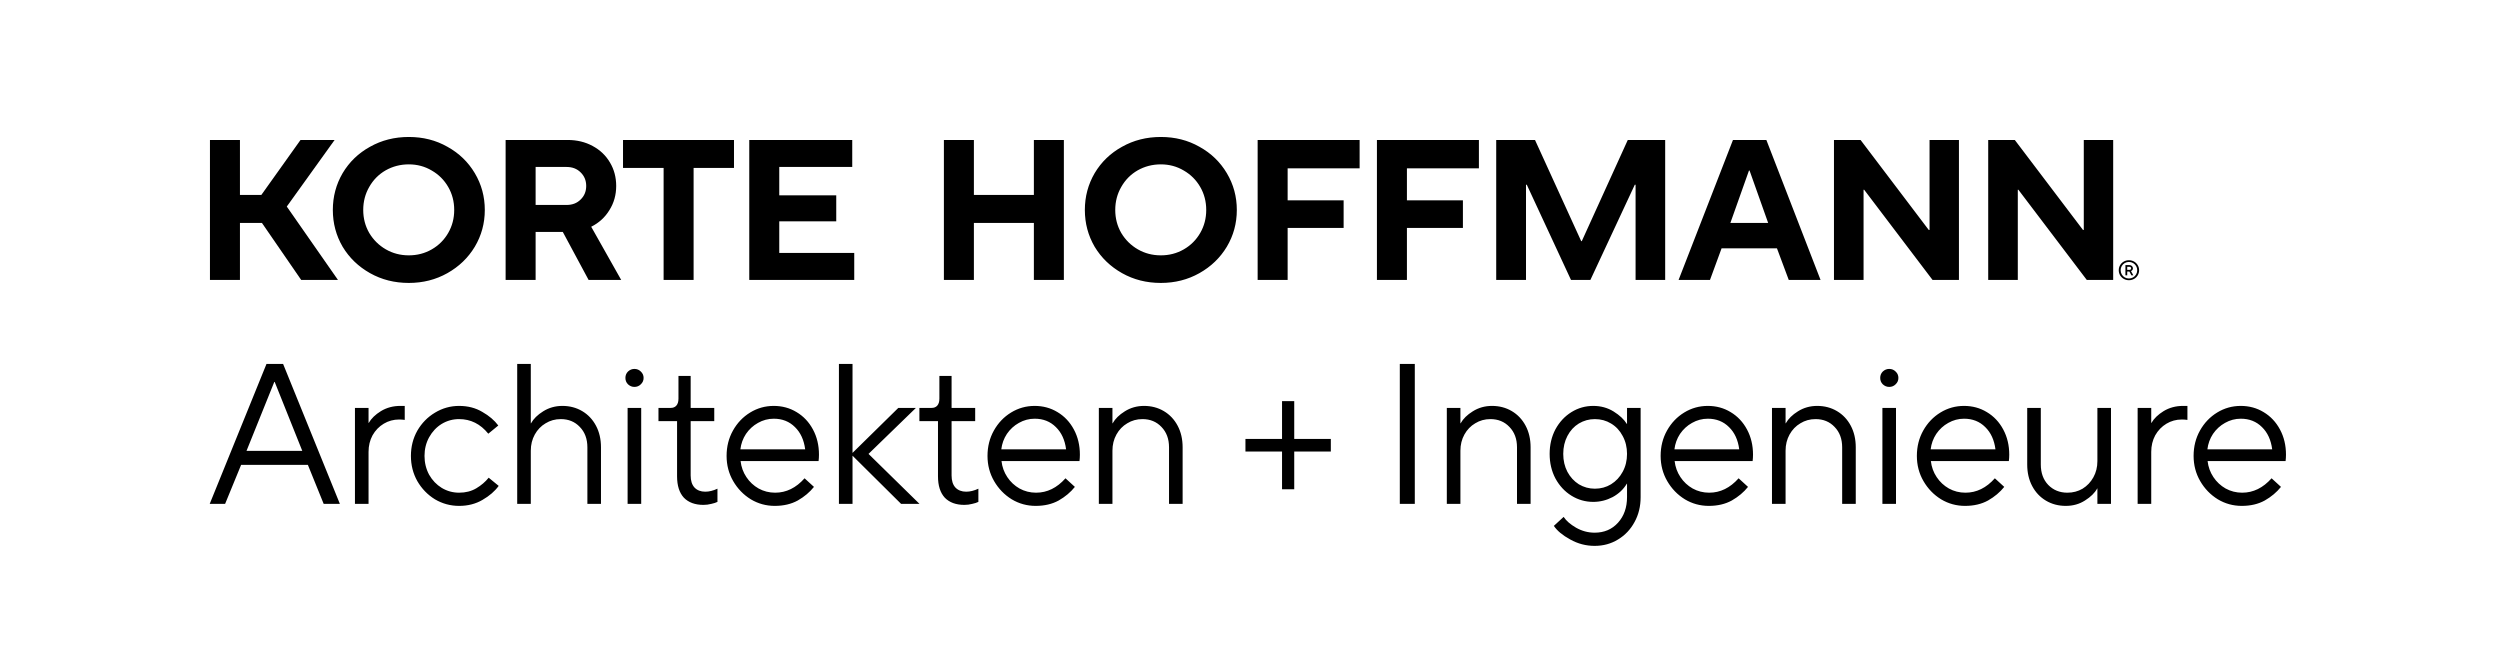
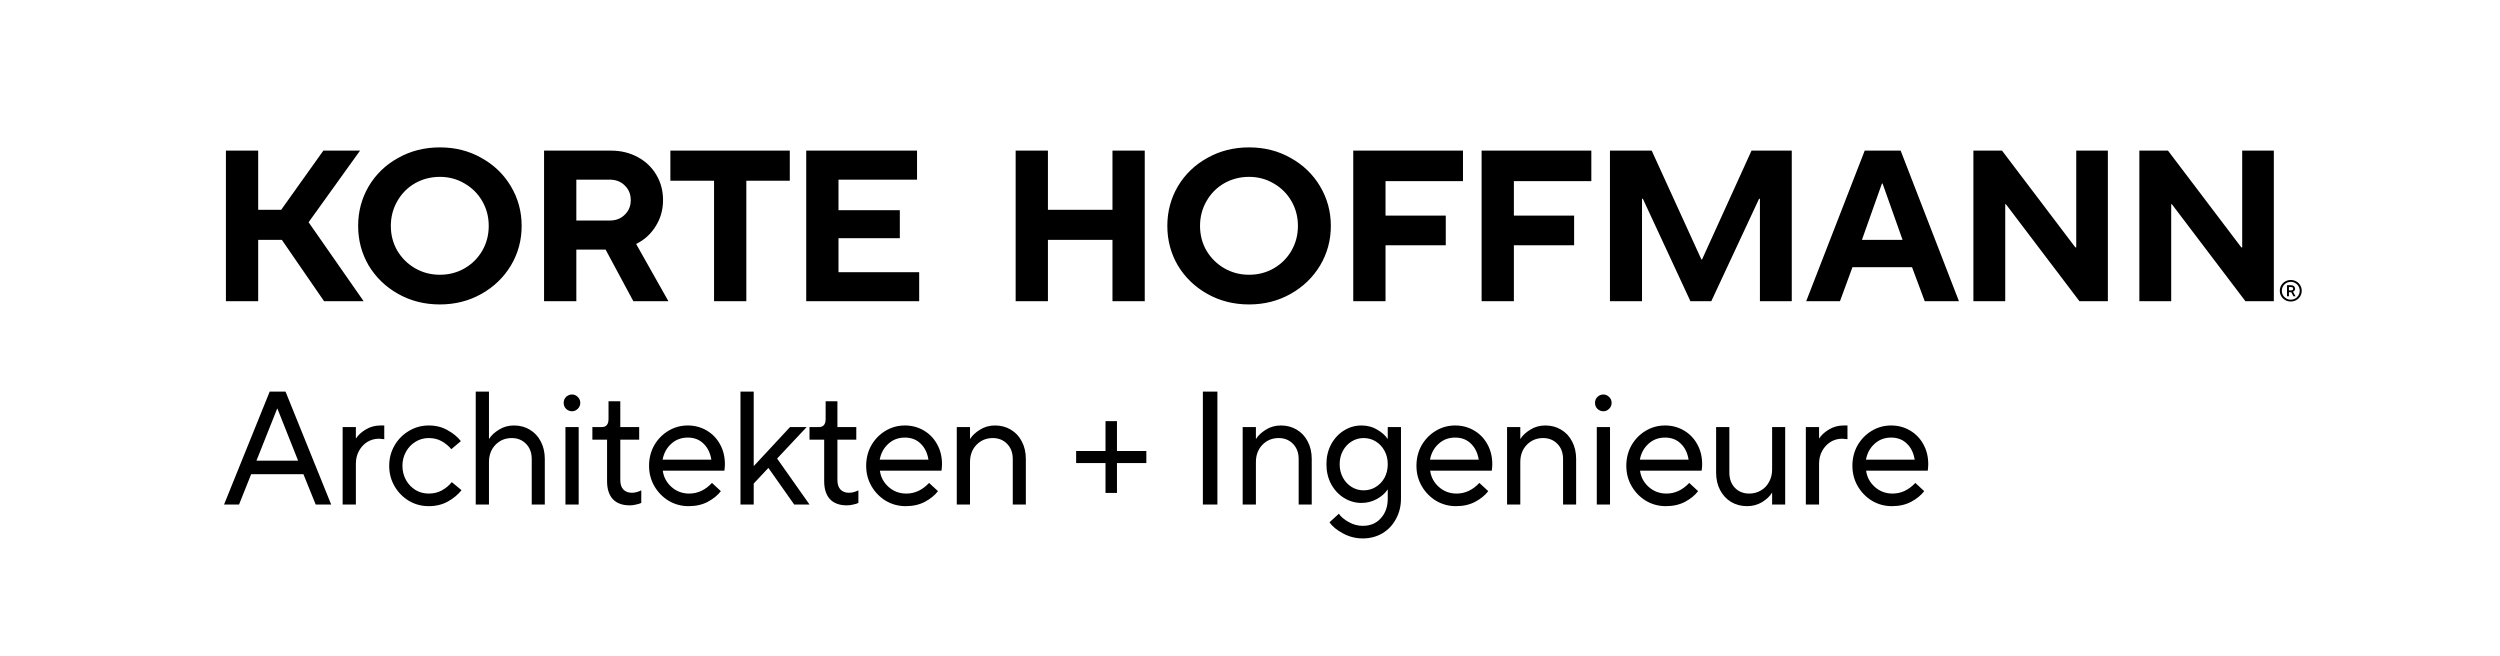
- <svg xmlns="http://www.w3.org/2000/svg" width="4501" height="1160" fill="none" viewBox="0 0 4501 1160">
+ <svg xmlns="http://www.w3.org/2000/svg" width="4183" height="1097" fill="none" viewBox="0 0 4183 1097">
  <path fill="#000" d="M432 351h38.492l70.559-99h61.387L516.33 371.88 608.459 504h-66.204l-70.65-102.601H432V504h-54V252h54v99Z" />
-   <path fill="#000" d="M736.033 509.4c-25.68 0-48.96-5.88-69.84-17.64-20.88-11.76-37.32-27.6-49.32-47.52-11.76-20.16-17.64-42.24-17.64-66.24 0-24 5.88-46.08 17.64-66.24 12-20.16 28.44-36 49.32-47.52 20.88-11.76 44.16-17.64 69.84-17.64 25.68 0 48.84 5.88 69.48 17.64 20.88 11.52 37.32 27.36 49.32 47.52 12 20.16 18 42.24 18 66.24 0 24-6 46.08-18 66.24-12 19.92-28.44 35.76-49.32 47.52-20.88 11.76-44.04 17.64-69.48 17.64Zm0-49.68c15.12 0 28.92-3.6 41.4-10.8 12.48-7.2 22.32-17.04 29.52-29.52 7.2-12.48 10.8-26.28 10.8-41.4 0-15.12-3.6-28.92-10.8-41.4-7.2-12.48-17.04-22.32-29.52-29.52-12.48-7.44-26.28-11.16-41.4-11.16-15.12 0-29.04 3.6-41.76 10.8-12.48 7.2-22.32 17.16-29.52 29.88-7.2 12.48-10.8 26.28-10.8 41.4 0 15.12 3.6 28.92 10.8 41.4 7.44 12.48 17.4 22.32 29.88 29.52 12.48 7.2 26.28 10.8 41.4 10.8ZM1118.4 504h-58.68l-46.44-86.4h-48.958V504h-54V252h111.598c16.8 0 31.8 3.6 45 10.8 13.44 7.2 23.88 17.16 31.32 29.88 7.44 12.48 11.16 26.52 11.16 42.12 0 16.08-4.08 30.6-12.24 43.56-7.92 12.96-18.84 22.92-32.76 29.88l54 95.76ZM964.322 300.6V369h55.798c10.32 0 18.72-3.24 25.2-9.72 6.72-6.48 10.08-14.64 10.08-24.48s-3.36-18-10.08-24.48c-6.48-6.48-14.88-9.72-25.2-9.72h-55.798ZM1248.76 504h-54V302.4h-73.08V252h199.8v50.4h-72.72V504Zm289.22 0h-189V252h185.4v48.6h-131.4v51.12h102.6v46.8h-102.6v56.88h135V504Zm215.41 0h-54V252h54v99h108v-99h54v252h-54V401.4h-108V504Zm336.58 5.4c-25.68 0-48.96-5.88-69.84-17.64-20.88-11.76-37.32-27.6-49.32-47.52-11.76-20.16-17.64-42.24-17.64-66.24 0-24 5.88-46.08 17.64-66.24 12-20.16 28.44-36 49.32-47.52 20.88-11.76 44.16-17.64 69.84-17.64 25.68 0 48.84 5.88 69.48 17.64 20.88 11.52 37.32 27.36 49.32 47.52 12 20.16 18 42.24 18 66.24 0 24-6 46.08-18 66.24-12 19.92-28.44 35.76-49.32 47.52-20.88 11.76-44.04 17.64-69.48 17.64Zm0-49.68c15.12 0 28.92-3.6 41.4-10.8 12.48-7.2 22.32-17.04 29.52-29.52 7.2-12.48 10.8-26.28 10.8-41.4 0-15.12-3.6-28.92-10.8-41.4-7.2-12.48-17.04-22.32-29.52-29.52-12.48-7.44-26.28-11.16-41.4-11.16-15.12 0-29.04 3.6-41.76 10.8-12.48 7.2-22.32 17.16-29.52 29.88-7.2 12.48-10.8 26.28-10.8 41.4 0 15.12 3.6 28.92 10.8 41.4 7.44 12.48 17.4 22.32 29.88 29.52 12.48 7.2 26.28 10.8 41.4 10.8ZM2318.26 504h-54V252h183.6v51.12h-129.6v57.6h100.8v49.68h-100.8V504Zm214.76 0h-54V252h183.6v51.12h-129.6v57.6h100.8v49.68h-100.8V504Zm214.4 0h-53.64V252h69.84l83.16 182.16h1.08l82.8-182.16h67.32v252h-53.28V332.64h-1.44L2863.34 504h-34.92l-79.56-171.36h-1.44V504Zm331.22 0h-56.52l97.92-252h60.12l97.56 252h-57.24l-21.24-56.88h-99.72L3078.64 504Zm70.2-196.92-33.48 94.32h68.04l-33.48-94.32h-1.08ZM3355.16 504h-53.28V252h47.88l122.76 162h1.44V252h52.92v252h-47.52l-123.12-162.36h-1.08V504Zm277.69 0h-53.28V252h47.88l122.76 162h1.44V252h52.92v252h-47.52l-123.12-162.36h-1.08V504Zm200.05.5c-3.37 0-6.45-.8-9.25-2.4-2.8-1.6-5.02-3.767-6.65-6.5-1.6-2.767-2.4-5.8-2.4-9.1s.8-6.317 2.4-9.05c1.63-2.767 3.85-4.95 6.65-6.55 2.8-1.6 5.88-2.4 9.25-2.4 3.4 0 6.5.8 9.3 2.4 2.8 1.6 5 3.783 6.6 6.55 1.63 2.733 2.45 5.75 2.45 9.05 0 3.3-.82 6.333-2.45 9.1-1.6 2.733-3.8 4.9-6.6 6.5-2.8 1.6-5.9 2.4-9.3 2.4Zm0-3.1c2.73 0 5.23-.65 7.5-1.95 2.3-1.333 4.12-3.133 5.45-5.4 1.33-2.3 2-4.817 2-7.55 0-2.733-.67-5.233-2-7.5-1.33-2.3-3.15-4.1-5.45-5.4-2.27-1.333-4.77-2-7.5-2-2.73 0-5.23.667-7.5 2-2.27 1.3-4.07 3.1-5.4 5.4-1.33 2.267-2 4.767-2 7.5 0 2.733.67 5.25 2 7.55a14.919 14.919 0 0 0 5.4 5.4c2.27 1.3 4.77 1.95 7.5 1.95Zm-6.3-5.65v-18.5h7.15c1.83 0 3.35.567 4.55 1.7 1.23 1.133 1.85 2.517 1.85 4.15 0 1.267-.37 2.333-1.1 3.2-.7.867-1.5 1.467-2.4 1.8l4.25 7.65h-3.5l-3.65-6.85h-3.9v6.85h-3.25Zm7.15-9.9c1.03 0 1.82-.25 2.35-.75s.8-1.167.8-2c0-.867-.27-1.533-.8-2-.53-.5-1.32-.75-2.35-.75h-3.9v5.5h3.9ZM405.28 907.2h-27.72l102.24-252h29.88l102.24 252h-29.16L554.32 837H434.08l-28.8 70.2Zm88.56-219.6L443.8 811.8h100.44l-49.68-124.2h-.72Zm145.209 219.6V734.4h24.48v27h.36c4.56-7.92 11.88-15 21.96-21.24 10.32-6.24 21.96-9.36 34.92-9.36h7.92V756a71.19 71.19 0 0 0-10.08-.72c-10.08 0-19.32 2.52-27.72 7.56-8.4 5.04-15.12 12-20.16 20.88-4.8 8.88-7.2 18.84-7.2 29.88v93.6h-24.48Zm187.521 3.6c-15.6 0-30.12-3.96-43.56-11.88-13.2-8.16-23.76-19.08-31.68-32.76-7.68-13.68-11.52-28.8-11.52-45.36s3.84-31.68 11.52-45.36c7.92-13.68 18.48-24.48 31.68-32.4 13.44-8.16 27.96-12.24 43.56-12.24 15.84 0 29.76 3.6 41.76 10.8 12.24 6.96 21.84 15.12 28.8 24.48l-18 14.76c-14.16-17.52-31.68-26.28-52.56-26.28-11.28 0-21.72 2.88-31.32 8.64-9.36 5.76-16.92 13.8-22.68 24.12-5.52 10.08-8.28 21.24-8.28 33.48 0 12.24 2.76 23.52 8.28 33.84 5.76 10.08 13.32 18 22.68 23.76 9.6 5.76 20.04 8.64 31.32 8.64 11.76 0 22.08-2.64 30.96-7.92 8.88-5.28 16.32-11.64 22.32-19.08l18 14.76c-6.96 9.6-16.68 18-29.16 25.2-12.24 7.2-26.28 10.8-42.12 10.8Zm104.6-3.6v-252h24.48v106.92h.36c4.56-8.16 11.88-15.36 21.96-21.6 10.32-6.48 21.84-9.72 34.56-9.72 13.2 0 25.08 3.12 35.64 9.36 10.56 6.24 18.84 15 24.84 26.28 6 11.28 9 24.24 9 38.88V907.2h-24.48V805.32c0-15.12-4.56-27.36-13.68-36.72-8.88-9.36-20.28-14.04-34.2-14.04-10.08 0-19.2 2.52-27.36 7.56-8.16 4.8-14.64 11.52-19.44 20.16-4.8 8.64-7.2 18.36-7.2 29.16v95.76h-24.48Zm223.25 0h-24.48V734.4h24.48v172.8Zm-12.24-210.6c-4.32 0-8.16-1.56-11.52-4.68-3.12-3.12-4.68-6.96-4.68-11.52s1.56-8.4 4.68-11.52c3.36-3.12 7.2-4.68 11.52-4.68 4.56 0 8.4 1.56 11.52 4.68 3.36 3.12 5.04 6.96 5.04 11.52s-1.68 8.4-5.04 11.52c-3.12 3.12-6.96 4.68-11.52 4.68ZM1266.51 909c-15.12 0-26.88-4.32-35.28-12.96-8.16-8.88-12.24-21.72-12.24-38.52v-99.36h-33.48V734.4h21.96c4.32 0 7.68-1.32 10.08-3.96 2.64-2.88 3.96-7.08 3.96-12.6V676.8h21.96v57.6h42.48v23.76h-42.48v97.92c0 9.36 2.28 16.56 6.84 21.6 4.8 5.04 11.28 7.56 19.44 7.56 6.96 0 14.28-1.8 21.96-5.4v23.76c-2.88 1.44-6.6 2.64-11.16 3.6-4.56 1.2-9.24 1.8-14.04 1.8Zm128.4 1.8c-15.6 0-30-3.96-43.2-11.88-13.2-8.16-23.76-19.08-31.68-32.76-7.92-13.68-11.88-28.8-11.88-45.36 0-16.8 3.84-32.04 11.52-45.72s18-24.48 30.96-32.4c12.96-7.92 27.12-11.88 42.48-11.88 15.12 0 28.8 3.72 41.04 11.16 12.48 7.44 22.32 17.88 29.52 31.32 7.2 13.44 10.8 28.56 10.8 45.36 0 3.84-.24 7.68-.72 11.52h-140.4c1.2 10.56 4.68 20.16 10.44 28.8s13.08 15.48 21.96 20.52c9.12 5.04 19.08 7.56 29.88 7.56 19.92 0 37.56-8.64 52.92-25.92l16.92 15.48c-7.68 9.6-17.4 17.76-29.16 24.48-11.76 6.48-25.56 9.72-41.4 9.72Zm54.72-101.88c-2.16-16.8-8.28-30.12-18.36-39.96-10.08-10.08-22.8-15.12-38.16-15.12-10.08 0-19.56 2.52-28.44 7.56-8.64 4.8-15.84 11.4-21.6 19.8-5.52 8.4-8.88 17.64-10.08 27.72h116.64Zm114.05 8.28 91.8 90h-33.12l-87.48-86.76v86.76h-24.48v-252h24.48v160.2l82.44-81H1649l-85.32 82.8Zm172.59 91.8c-15.12 0-26.88-4.32-35.28-12.96-8.16-8.88-12.24-21.72-12.24-38.52v-99.36h-33.48V734.4h21.96c4.32 0 7.68-1.32 10.08-3.96 2.64-2.88 3.96-7.08 3.96-12.6V676.8h21.96v57.6h42.48v23.76h-42.48v97.92c0 9.36 2.28 16.56 6.84 21.6 4.8 5.04 11.28 7.56 19.44 7.56 6.96 0 14.28-1.8 21.96-5.4v23.76c-2.88 1.44-6.6 2.64-11.16 3.6-4.56 1.2-9.24 1.8-14.04 1.8Zm128.39 1.8c-15.6 0-30-3.96-43.2-11.88-13.2-8.16-23.76-19.08-31.68-32.76-7.92-13.68-11.88-28.8-11.88-45.36 0-16.8 3.84-32.04 11.52-45.72s18-24.48 30.96-32.4c12.96-7.92 27.12-11.88 42.48-11.88 15.12 0 28.8 3.72 41.04 11.16 12.48 7.44 22.32 17.88 29.52 31.32 7.2 13.44 10.8 28.56 10.8 45.36 0 3.84-.24 7.68-.72 11.52h-140.4c1.2 10.56 4.68 20.16 10.44 28.8s13.08 15.48 21.96 20.52c9.12 5.04 19.08 7.56 29.88 7.56 19.92 0 37.56-8.64 52.92-25.92l16.92 15.48c-7.68 9.6-17.4 17.76-29.16 24.48-11.76 6.48-25.56 9.72-41.4 9.72Zm54.72-101.88c-2.16-16.8-8.28-30.12-18.36-39.96-10.08-10.08-22.8-15.12-38.16-15.12-10.08 0-19.56 2.52-28.44 7.56-8.64 4.8-15.84 11.4-21.6 19.8-5.52 8.4-8.88 17.64-10.08 27.72h116.64Zm58.98 98.28V734.4h24.48v27.72h.36c4.56-8.16 11.88-15.36 21.96-21.6 10.32-6.48 21.84-9.72 34.56-9.72 13.2 0 25.08 3.12 35.64 9.36 10.56 6.24 18.84 15 24.84 26.28 6 11.28 9 24.24 9 38.88V907.2h-24.48V805.32c0-15.12-4.56-27.36-13.68-36.72-8.88-9.36-20.28-14.04-34.2-14.04-10.08 0-19.2 2.52-27.36 7.56-8.16 4.8-14.64 11.52-19.44 20.16-4.8 8.64-7.2 18.36-7.2 29.16v95.76h-24.48Zm351.78-26.28h-21.96v-68.04h-65.88V790.2h65.88v-68.04h21.96v68.04h65.88v22.68h-65.88v68.04Zm217.07 26.28h-27v-252h27v252Zm57.64 0V734.4h24.48v27.72h.36c4.56-8.16 11.88-15.36 21.96-21.6 10.32-6.48 21.84-9.72 34.56-9.72 13.2 0 25.08 3.12 35.64 9.36 10.56 6.24 18.84 15 24.84 26.28 6 11.28 9 24.24 9 38.88V907.2h-24.48V805.32c0-15.12-4.56-27.36-13.68-36.72-8.88-9.36-20.28-14.04-34.2-14.04-10.08 0-19.2 2.52-27.36 7.56-8.16 4.8-14.64 11.52-19.44 20.16-4.8 8.64-7.2 18.36-7.2 29.16v95.76h-24.48Zm266.13 75.6c-15.6 0-30.24-3.84-43.92-11.52-13.68-7.44-23.52-15.6-29.52-24.48l17.64-16.2c4.56 6.96 12 13.44 22.32 19.44 10.56 6 21.72 9 33.48 9 17.28 0 31.32-6 42.12-18 10.8-12 16.2-27.36 16.2-46.08v-24.12h-.36c-6 10.08-14.52 18.12-25.56 24.12-11.04 5.76-22.68 8.64-34.92 8.64-14.16 0-27.24-3.72-39.24-11.16-12-7.44-21.6-17.76-28.8-30.96-6.96-13.2-10.44-27.96-10.44-44.28s3.48-31.08 10.44-44.28c7.2-13.2 16.8-23.52 28.8-30.96 12-7.44 25.08-11.16 39.24-11.16 13.68 0 25.92 3.36 36.72 10.08 10.8 6.72 18.72 14.16 23.76 22.32h.36v-28.8h24.48v160.56c0 16.56-3.6 31.44-10.8 44.64-7.2 13.44-17.16 24-29.88 31.68-12.48 7.68-26.52 11.52-42.12 11.52Zm.36-102.96c10.8 0 20.52-2.64 29.16-7.92 8.88-5.52 15.84-12.96 20.88-22.32 5.28-9.6 7.92-20.4 7.92-32.4s-2.64-22.8-7.92-32.4c-5.04-9.6-12-17.04-20.88-22.32-8.64-5.28-18.36-7.92-29.16-7.92-10.32 0-19.92 2.64-28.8 7.92-8.64 5.28-15.48 12.72-20.52 22.32-5.04 9.6-7.56 20.4-7.56 32.4s2.52 22.8 7.56 32.4c5.04 9.36 11.88 16.8 20.52 22.32 8.88 5.28 18.48 7.92 28.8 7.92Zm205.23 30.96c-15.6 0-30-3.96-43.2-11.88-13.2-8.16-23.76-19.08-31.68-32.76-7.92-13.68-11.88-28.8-11.88-45.36 0-16.8 3.84-32.04 11.52-45.72s18-24.48 30.96-32.4c12.96-7.92 27.12-11.88 42.48-11.88 15.12 0 28.8 3.72 41.04 11.16 12.48 7.44 22.32 17.88 29.52 31.32 7.2 13.44 10.8 28.56 10.8 45.36 0 3.84-.24 7.68-.72 11.52h-140.4c1.2 10.56 4.68 20.16 10.44 28.8s13.08 15.48 21.96 20.52c9.12 5.04 19.08 7.56 29.88 7.56 19.92 0 37.56-8.64 52.92-25.92l16.92 15.48c-7.68 9.6-17.4 17.76-29.16 24.48-11.76 6.48-25.56 9.72-41.4 9.72Zm54.72-101.88c-2.16-16.8-8.28-30.12-18.36-39.96-10.08-10.08-22.8-15.12-38.16-15.12-10.08 0-19.56 2.52-28.44 7.56-8.64 4.8-15.84 11.4-21.6 19.8-5.52 8.4-8.88 17.64-10.08 27.72h116.64Zm58.98 98.28V734.4h24.48v27.72h.36c4.56-8.16 11.88-15.36 21.96-21.6 10.32-6.48 21.84-9.72 34.56-9.72 13.2 0 25.08 3.12 35.64 9.36 10.56 6.24 18.84 15 24.84 26.28 6 11.28 9 24.24 9 38.88V907.2h-24.48V805.32c0-15.12-4.56-27.36-13.68-36.72-8.88-9.36-20.28-14.04-34.2-14.04-10.08 0-19.2 2.52-27.36 7.56-8.16 4.8-14.64 11.52-19.44 20.16-4.8 8.64-7.2 18.36-7.2 29.16v95.76h-24.48Zm223.29 0h-24.48V734.4h24.48v172.8Zm-12.24-210.6c-4.32 0-8.16-1.56-11.52-4.68-3.12-3.12-4.68-6.96-4.68-11.52s1.56-8.4 4.68-11.52c3.36-3.12 7.2-4.68 11.52-4.68 4.56 0 8.4 1.56 11.52 4.68 3.36 3.12 5.04 6.96 5.04 11.52s-1.68 8.4-5.04 11.52c-3.12 3.12-6.96 4.68-11.52 4.68Zm136.57 214.2c-15.6 0-30-3.96-43.2-11.88-13.2-8.16-23.76-19.08-31.68-32.76-7.92-13.68-11.88-28.8-11.88-45.36 0-16.8 3.84-32.04 11.52-45.72s18-24.48 30.96-32.4c12.96-7.92 27.12-11.88 42.48-11.88 15.12 0 28.8 3.72 41.04 11.16 12.48 7.44 22.32 17.88 29.52 31.32 7.2 13.44 10.8 28.56 10.8 45.36 0 3.84-.24 7.68-.72 11.52h-140.4c1.2 10.56 4.68 20.16 10.44 28.8s13.08 15.48 21.96 20.52c9.12 5.04 19.08 7.56 29.88 7.56 19.92 0 37.56-8.64 52.92-25.92l16.92 15.48c-7.68 9.6-17.4 17.76-29.16 24.48-11.76 6.48-25.56 9.72-41.4 9.72Zm54.72-101.88c-2.16-16.8-8.28-30.12-18.36-39.96-10.08-10.08-22.8-15.12-38.16-15.12-10.08 0-19.56 2.52-28.44 7.56-8.64 4.8-15.84 11.4-21.6 19.8-5.52 8.4-8.88 17.64-10.08 27.72h116.64Zm126.66 101.88c-13.2 0-25.08-3.12-35.64-9.36-10.56-6.24-18.84-15-24.84-26.28-6-11.28-9-24.24-9-38.88V734.4h24.48v101.88c0 15.12 4.44 27.36 13.32 36.72 9.12 9.36 20.64 14.04 34.56 14.04 10.08 0 19.2-2.4 27.36-7.2 8.16-5.04 14.64-11.88 19.44-20.52 4.8-8.64 7.2-18.36 7.2-29.16V734.4h24.48v172.8h-24.48v-27.72h-.36c-4.32 7.92-11.64 15.12-21.96 21.6-10.08 6.48-21.6 9.72-34.56 9.72Zm129.33-3.6V734.4h24.48v27h.36c4.56-7.92 11.88-15 21.96-21.24 10.32-6.24 21.96-9.36 34.92-9.36h7.92V756a71.19 71.19 0 0 0-10.08-.72c-10.08 0-19.32 2.52-27.72 7.56-8.4 5.04-15.12 12-20.16 20.88-4.8 8.88-7.2 18.84-7.2 29.88v93.6h-24.48Zm187.52 3.6c-15.6 0-30-3.96-43.2-11.88-13.2-8.16-23.76-19.08-31.68-32.76-7.92-13.68-11.88-28.8-11.88-45.36 0-16.8 3.84-32.04 11.52-45.72s18-24.48 30.96-32.4c12.96-7.92 27.12-11.88 42.48-11.88 15.12 0 28.8 3.72 41.04 11.16 12.48 7.44 22.32 17.88 29.52 31.32 7.2 13.44 10.8 28.56 10.8 45.36 0 3.84-.24 7.68-.72 11.52h-140.4c1.2 10.56 4.68 20.16 10.44 28.8s13.08 15.48 21.96 20.52c9.12 5.04 19.08 7.56 29.88 7.56 19.92 0 37.56-8.64 52.92-25.92l16.92 15.48c-7.68 9.6-17.4 17.76-29.16 24.48-11.76 6.48-25.56 9.72-41.4 9.72Zm54.72-101.88c-2.16-16.8-8.28-30.12-18.36-39.96-10.08-10.08-22.8-15.12-38.16-15.12-10.08 0-19.56 2.52-28.44 7.56-8.64 4.8-15.84 11.4-21.6 19.8-5.52 8.4-8.88 17.64-10.08 27.72h116.64Z" />
+   <path fill="#000" d="M736.033 509.4c-25.68 0-48.96-5.88-69.84-17.64-20.88-11.76-37.32-27.6-49.32-47.52-11.76-20.16-17.64-42.24-17.64-66.24 0-24 5.88-46.08 17.64-66.24 12-20.16 28.44-36 49.32-47.52 20.88-11.76 44.16-17.64 69.84-17.64 25.68 0 48.84 5.88 69.48 17.64 20.88 11.52 37.32 27.36 49.32 47.52 12 20.16 18 42.24 18 66.24 0 24-6 46.08-18 66.24-12 19.92-28.44 35.76-49.32 47.52-20.88 11.76-44.04 17.64-69.48 17.64Zm0-49.68c15.12 0 28.92-3.6 41.4-10.8 12.48-7.2 22.32-17.04 29.52-29.52 7.2-12.48 10.8-26.28 10.8-41.4 0-15.12-3.6-28.92-10.8-41.4-7.2-12.48-17.04-22.32-29.52-29.52-12.48-7.44-26.28-11.16-41.4-11.16-15.12 0-29.04 3.6-41.76 10.8-12.48 7.2-22.32 17.16-29.52 29.88-7.2 12.48-10.8 26.28-10.8 41.4 0 15.12 3.6 28.92 10.8 41.4 7.44 12.48 17.4 22.32 29.88 29.52 12.48 7.2 26.28 10.8 41.4 10.8ZM1118.4 504h-58.68l-46.44-86.4h-48.958V504h-54V252h111.598c16.8 0 31.8 3.6 45 10.8 13.44 7.2 23.88 17.16 31.32 29.88 7.44 12.48 11.16 26.52 11.16 42.12 0 16.08-4.08 30.6-12.24 43.56-7.92 12.96-18.84 22.92-32.76 29.88l54 95.76ZM964.322 300.6V369h55.798c10.32 0 18.72-3.24 25.2-9.72 6.72-6.48 10.08-14.64 10.08-24.48s-3.36-18-10.08-24.48c-6.48-6.48-14.88-9.72-25.2-9.72h-55.798ZM1248.76 504h-54V302.4h-73.08V252h199.8v50.4h-72.72V504Zm289.22 0h-189V252h185.4v48.6h-131.4v51.12h102.6v46.8h-102.6v56.88h135V504Zm215.41 0h-54V252h54v99h108v-99h54v252h-54V401.4h-108V504Zm336.58 5.4c-25.68 0-48.96-5.88-69.84-17.64-20.88-11.76-37.32-27.6-49.32-47.52-11.76-20.16-17.64-42.24-17.64-66.24 0-24 5.88-46.08 17.64-66.24 12-20.16 28.44-36 49.32-47.52 20.88-11.76 44.16-17.64 69.84-17.64 25.68 0 48.84 5.88 69.48 17.64 20.88 11.52 37.32 27.36 49.32 47.52 12 20.16 18 42.24 18 66.24 0 24-6 46.08-18 66.24-12 19.92-28.44 35.76-49.32 47.52-20.88 11.76-44.04 17.64-69.48 17.64Zm0-49.68c15.12 0 28.92-3.6 41.4-10.8 12.48-7.2 22.32-17.04 29.52-29.52 7.2-12.48 10.8-26.28 10.8-41.4 0-15.12-3.6-28.92-10.8-41.4-7.2-12.48-17.04-22.32-29.52-29.52-12.48-7.44-26.28-11.16-41.4-11.16-15.12 0-29.04 3.6-41.76 10.8-12.48 7.2-22.32 17.16-29.52 29.88-7.2 12.48-10.8 26.28-10.8 41.4 0 15.12 3.6 28.92 10.8 41.4 7.44 12.48 17.4 22.32 29.88 29.52 12.48 7.2 26.28 10.8 41.4 10.8ZM2318.26 504h-54V252h183.6v51.12h-129.6v57.6h100.8v49.68h-100.8V504Zm214.76 0h-54V252h183.6v51.12h-129.6v57.6h100.8v49.68h-100.8V504Zm214.4 0h-53.64V252h69.84l83.16 182.16h1.08l82.8-182.16h67.32v252h-53.28V332.64h-1.44L2863.34 504h-34.92l-79.56-171.36h-1.44V504Zm331.22 0h-56.52l97.92-252h60.12l97.56 252h-57.24l-21.24-56.88h-99.72L3078.64 504Zm70.2-196.92-33.48 94.32h68.04l-33.48-94.32h-1.08ZM3355.16 504h-53.28V252h47.88l122.76 162h1.44V252h52.92v252h-47.52l-123.12-162.36h-1.08V504Zm277.69 0h-53.28V252h47.88l122.76 162h1.44V252h52.92v252h-47.52l-123.12-162.36h-1.08V504Zm200.05.5c-3.37 0-6.45-.8-9.25-2.4-2.8-1.6-5.02-3.767-6.65-6.5-1.6-2.767-2.4-5.8-2.4-9.1s.8-6.317 2.4-9.05c1.63-2.767 3.85-4.95 6.65-6.55 2.8-1.6 5.88-2.4 9.25-2.4 3.4 0 6.5.8 9.3 2.4 2.8 1.6 5 3.783 6.6 6.55 1.63 2.733 2.45 5.75 2.45 9.05 0 3.3-.82 6.333-2.45 9.1-1.6 2.733-3.8 4.9-6.6 6.5-2.8 1.6-5.9 2.4-9.3 2.4Zm0-3.1c2.73 0 5.23-.65 7.5-1.95 2.3-1.333 4.12-3.133 5.45-5.4 1.33-2.3 2-4.817 2-7.55 0-2.733-.67-5.233-2-7.5-1.33-2.3-3.15-4.1-5.45-5.4-2.27-1.333-4.77-2-7.5-2-2.73 0-5.23.667-7.5 2-2.27 1.3-4.07 3.1-5.4 5.4-1.33 2.267-2 4.767-2 7.5 0 2.733.67 5.25 2 7.55a14.919 14.919 0 0 0 5.4 5.4c2.27 1.3 4.77 1.95 7.5 1.95Zm-6.3-5.65v-18.5h7.15c1.83 0 3.35.567 4.55 1.7 1.23 1.133 1.85 2.517 1.85 4.15 0 1.267-.37 2.333-1.1 3.2-.7.867-1.5 1.467-2.4 1.8l4.25 7.65h-3.5l-3.65-6.85h-3.9v6.85h-3.25Zm7.15-9.9c1.03 0 1.82-.25 2.35-.75s.8-1.167.8-2c0-.867-.27-1.533-.8-2-.53-.5-1.32-.75-2.35-.75h-3.9v5.5h3.9ZM399.97 844.2h-25.11l76.41-189h26.46l76.41 189h-25.92l-20.52-50.76h-87.48l-20.25 50.76Zm63.72-160.38-34.56 86.94h69.66l-34.56-86.94h-.54ZM573.303 844.2V714.6h22.14v18.9h.27c3.6-5.58 9-10.53 16.2-14.85 7.38-4.5 15.66-6.75 24.84-6.75h6.21v22.95c-4.32-.54-7.29-.81-8.91-.81-7.02 0-13.5 1.8-19.44 5.4-5.76 3.6-10.44 8.64-14.04 15.12-3.42 6.3-5.13 13.41-5.13 21.33v68.31h-22.14Zm144.059 2.7c-12.06 0-23.13-2.97-33.21-8.91-10.08-6.12-18.09-14.31-24.03-24.57-5.94-10.26-8.91-21.6-8.91-34.02 0-12.42 2.97-23.76 8.91-34.02 5.94-10.26 13.95-18.36 24.03-24.3 10.08-6.12 21.15-9.18 33.21-9.18 12.06 0 22.68 2.7 31.86 8.1 9.36 5.22 16.65 11.25 21.87 18.09l-15.93 13.5c-4.32-5.22-9.63-9.63-15.93-13.23-6.3-3.6-13.59-5.4-21.87-5.4-8.1 0-15.48 2.07-22.14 6.21-6.66 3.96-11.97 9.54-15.93 16.74-3.96 7.02-5.94 14.85-5.94 23.49 0 8.64 1.98 16.56 5.94 23.76 3.96 7.02 9.27 12.6 15.93 16.74 6.66 3.96 14.04 5.94 22.14 5.94 8.28 0 15.66-1.8 22.14-5.4 6.66-3.78 12.15-8.37 16.47-13.77l16.2 13.5c-5.58 7.2-13.14 13.5-22.68 18.9-9.36 5.22-20.07 7.83-32.13 7.83Zm78.64-2.7v-189h22.14v79.11h.27c3.6-5.76 9.09-10.89 16.47-15.39 7.38-4.68 15.75-7.02 25.11-7.02 9.9 0 18.72 2.34 26.46 7.02 7.92 4.68 14.04 11.25 18.36 19.71 4.5 8.46 6.75 18.27 6.75 29.43v76.14h-21.87v-76.14c0-10.44-3.15-18.9-9.45-25.38-6.3-6.48-14.31-9.72-24.03-9.72-10.8 0-19.89 3.78-27.27 11.34-7.2 7.56-10.8 17.19-10.8 28.89v71.01h-22.14Zm172.234 0h-22.14V714.6h22.14v129.6Zm-11.07-156.06c-3.78 0-7.11-1.35-9.99-4.05-2.7-2.7-4.05-6.03-4.05-9.99s1.35-7.29 4.05-9.99c2.88-2.7 6.21-4.05 9.99-4.05 3.6 0 6.75 1.35 9.45 4.05 2.88 2.7 4.32 6.03 4.32 9.99s-1.44 7.29-4.32 9.99c-2.7 2.7-5.85 4.05-9.45 4.05Zm96.384 157.41c-12.06 0-21.42-3.42-28.08-10.26-6.48-7.02-9.72-17.1-9.72-30.24v-69.39h-24.573V714.6h15.663c7.56 0 11.34-4.5 11.34-13.5v-29.7h19.71v43.2h31.59v21.06h-31.59v67.5c0 7.02 1.71 12.33 5.13 15.93 3.42 3.6 8.19 5.4 14.31 5.4 5.04 0 10.26-1.35 15.66-4.05v21.06c-2.16 1.08-5.04 1.98-8.64 2.7-3.42.9-7.02 1.35-10.8 1.35Zm98.6 1.35c-12.06 0-23.13-2.97-33.21-8.91-10.08-6.12-18.09-14.31-24.03-24.57-5.94-10.26-8.91-21.6-8.91-34.02 0-12.6 2.88-24.03 8.64-34.29 5.94-10.26 13.86-18.36 23.76-24.3 9.9-5.94 20.7-8.91 32.4-8.91 11.52 0 22.05 2.79 31.59 8.37 9.54 5.58 17.01 13.32 22.41 23.22 5.4 9.72 8.1 20.79 8.1 33.21 0 2.88-.27 6.48-.81 10.8h-103.14c1.44 10.8 6.3 19.89 14.58 27.27 8.28 7.38 18.18 11.07 29.7 11.07 14.22 0 26.91-5.94 38.07-17.82l14.85 13.77c-5.22 6.84-12.51 12.78-21.87 17.82-9.18 4.86-19.89 7.29-32.13 7.29Zm38.07-77.76c-1.8-11.34-6.21-20.34-13.23-27-6.84-6.66-15.57-9.99-26.19-9.99-10.98 0-20.25 3.51-27.81 10.53-7.56 6.84-12.33 15.66-14.31 26.46h81.54Zm70.89 75.06h-22.14v-189h22.14v124.74l60.75-65.34h27.81l-49.41 52.65 54.27 76.95h-25.65l-43.2-61.29-24.57 26.19v35.1Zm155.71 1.35c-12.06 0-21.42-3.42-28.08-10.26-6.48-7.02-9.72-17.1-9.72-30.24v-69.39h-24.57V714.6h15.66c7.56 0 11.34-4.5 11.34-13.5v-29.7h19.71v43.2h31.59v21.06h-31.59v67.5c0 7.02 1.71 12.33 5.13 15.93 3.42 3.6 8.19 5.4 14.31 5.4 5.04 0 10.26-1.35 15.66-4.05v21.06c-2.16 1.08-5.04 1.98-8.64 2.7-3.42.9-7.02 1.35-10.8 1.35Zm98.6 1.35c-12.06 0-23.13-2.97-33.21-8.91-10.08-6.12-18.09-14.31-24.03-24.57-5.94-10.26-8.91-21.6-8.91-34.02 0-12.6 2.88-24.03 8.64-34.29 5.94-10.26 13.86-18.36 23.76-24.3 9.9-5.94 20.7-8.91 32.4-8.91 11.52 0 22.05 2.79 31.59 8.37 9.54 5.58 17.01 13.32 22.41 23.22 5.4 9.72 8.1 20.79 8.1 33.21 0 2.88-.27 6.48-.81 10.8h-103.14c1.44 10.8 6.3 19.89 14.58 27.27 8.28 7.38 18.18 11.07 29.7 11.07 14.22 0 26.91-5.94 38.07-17.82l14.85 13.77c-5.22 6.84-12.51 12.78-21.87 17.82-9.18 4.86-19.89 7.29-32.13 7.29Zm38.07-77.76c-1.8-11.34-6.21-20.34-13.23-27-6.84-6.66-15.57-9.99-26.19-9.99-10.98 0-20.25 3.51-27.81 10.53-7.56 6.84-12.33 15.66-14.31 26.46h81.54Zm47.39 75.06V714.6h22.14v19.71h.27c3.6-5.76 9.09-10.89 16.47-15.39 7.38-4.68 15.75-7.02 25.11-7.02 9.9 0 18.72 2.34 26.46 7.02 7.92 4.68 14.04 11.25 18.36 19.71 4.5 8.46 6.75 18.27 6.75 29.43v76.14h-21.87v-76.14c0-10.44-3.15-18.9-9.45-25.38-6.3-6.48-14.31-9.72-24.03-9.72-10.8 0-19.89 3.78-27.27 11.34-7.2 7.56-10.8 17.19-10.8 28.89v71.01h-22.14Zm268.03-19.44h-19.17v-49.95h-49.14v-20.25h49.14v-49.95h19.17v49.95h49.14v20.25h-49.14v49.95Zm168.04 19.44h-24.3v-189h24.3v189Zm42.29 0V714.6h22.14v19.71h.27c3.6-5.76 9.09-10.89 16.47-15.39 7.38-4.68 15.75-7.02 25.11-7.02 9.9 0 18.72 2.34 26.46 7.02 7.92 4.68 14.04 11.25 18.36 19.71 4.5 8.46 6.75 18.27 6.75 29.43v76.14h-21.87v-76.14c0-10.44-3.15-18.9-9.45-25.38-6.3-6.48-14.31-9.72-24.03-9.72-10.8 0-19.89 3.78-27.27 11.34-7.2 7.56-10.8 17.19-10.8 28.89v71.01h-22.14Zm200.89 56.7c-11.88 0-23.04-2.88-33.48-8.64-10.26-5.58-17.64-11.7-22.14-18.36l15.66-14.31c3.42 5.04 8.82 9.63 16.2 13.77 7.56 4.32 15.48 6.48 23.76 6.48 12.6 0 22.68-4.23 30.24-12.69 7.74-8.46 11.61-19.44 11.61-32.94v-15.12h-.27c-4.14 6.3-10.17 11.61-18.09 15.93s-16.47 6.48-25.65 6.48c-10.44 0-20.16-2.79-29.16-8.37-9-5.58-16.2-13.32-21.6-23.22-5.22-9.9-7.83-20.97-7.83-33.21 0-12.24 2.61-23.31 7.83-33.21 5.4-9.9 12.6-17.64 21.6-23.22 9-5.58 18.72-8.37 29.16-8.37 9.9 0 18.72 2.34 26.46 7.02 7.92 4.68 13.68 9.81 17.28 15.39h.27V714.6h22.14v119.61c0 12.6-2.79 23.94-8.37 34.02-5.4 10.26-12.96 18.27-22.68 24.03-9.72 5.76-20.7 8.64-32.94 8.64Zm1.35-80.46c7.56 0 14.4-1.89 20.52-5.67 6.12-3.78 10.98-8.91 14.58-15.39 3.6-6.66 5.4-14.22 5.4-22.68 0-8.46-1.8-15.93-5.4-22.41-3.6-6.66-8.46-11.88-14.58-15.66-6.12-3.78-12.96-5.67-20.52-5.67-7.2 0-13.86 1.89-19.98 5.67-6.12 3.78-10.98 9-14.58 15.66-3.6 6.66-5.4 14.13-5.4 22.41s1.8 15.75 5.4 22.41c3.6 6.66 8.46 11.88 14.58 15.66 6.12 3.78 12.78 5.67 19.98 5.67Zm154.67 26.46c-12.06 0-23.13-2.97-33.21-8.91-10.08-6.12-18.09-14.31-24.03-24.57-5.94-10.26-8.91-21.6-8.91-34.02 0-12.6 2.88-24.03 8.64-34.29 5.94-10.26 13.86-18.36 23.76-24.3 9.9-5.94 20.7-8.91 32.4-8.91 11.52 0 22.05 2.79 31.59 8.37 9.54 5.58 17.01 13.32 22.41 23.22 5.4 9.72 8.1 20.79 8.1 33.21 0 2.88-.27 6.48-.81 10.8h-103.14c1.44 10.8 6.3 19.89 14.58 27.27 8.28 7.38 18.18 11.07 29.7 11.07 14.22 0 26.91-5.94 38.07-17.82l14.85 13.77c-5.22 6.84-12.51 12.78-21.87 17.82-9.18 4.86-19.89 7.29-32.13 7.29Zm38.07-77.76c-1.8-11.34-6.21-20.34-13.23-27-6.84-6.66-15.57-9.99-26.19-9.99-10.98 0-20.25 3.51-27.81 10.53-7.56 6.84-12.33 15.66-14.31 26.46h81.54Zm47.4 75.06V714.6h22.14v19.71h.27c3.6-5.76 9.09-10.89 16.47-15.39 7.38-4.68 15.75-7.02 25.11-7.02 9.9 0 18.72 2.34 26.46 7.02 7.92 4.68 14.04 11.25 18.36 19.71 4.5 8.46 6.75 18.27 6.75 29.43v76.14h-21.87v-76.14c0-10.44-3.15-18.9-9.45-25.38-6.3-6.48-14.31-9.72-24.03-9.72-10.8 0-19.89 3.78-27.27 11.34-7.2 7.56-10.8 17.19-10.8 28.89v71.01h-22.14Zm172.26 0h-22.14V714.6h22.14v129.6Zm-11.07-156.06c-3.78 0-7.11-1.35-9.99-4.05-2.7-2.7-4.05-6.03-4.05-9.99s1.35-7.29 4.05-9.99c2.88-2.7 6.21-4.05 9.99-4.05 3.6 0 6.75 1.35 9.45 4.05 2.88 2.7 4.32 6.03 4.32 9.99s-1.44 7.29-4.32 9.99c-2.7 2.7-5.85 4.05-9.45 4.05Zm104.48 158.76c-12.06 0-23.13-2.97-33.21-8.91-10.08-6.12-18.09-14.31-24.03-24.57-5.94-10.26-8.91-21.6-8.91-34.02 0-12.6 2.88-24.03 8.64-34.29 5.94-10.26 13.86-18.36 23.76-24.3 9.9-5.94 20.7-8.91 32.4-8.91 11.52 0 22.05 2.79 31.59 8.37 9.54 5.58 17.01 13.32 22.41 23.22 5.4 9.72 8.1 20.79 8.1 33.21 0 2.88-.27 6.48-.81 10.8h-103.14c1.44 10.8 6.3 19.89 14.58 27.27 8.28 7.38 18.18 11.07 29.7 11.07 14.22 0 26.91-5.94 38.07-17.82l14.85 13.77c-5.22 6.84-12.51 12.78-21.87 17.82-9.18 4.86-19.89 7.29-32.13 7.29Zm38.07-77.76c-1.8-11.34-6.21-20.34-13.23-27-6.84-6.66-15.57-9.99-26.19-9.99-10.98 0-20.25 3.51-27.81 10.53-7.56 6.84-12.33 15.66-14.31 26.46h81.54Zm97.89 77.76c-9.9 0-18.81-2.34-26.73-7.02-7.74-4.68-13.86-11.25-18.36-19.71s-6.75-18.27-6.75-29.43V714.6h22.14v76.14c0 10.44 3.06 18.9 9.18 25.38 6.3 6.48 14.31 9.72 24.03 9.72 7.2 0 13.68-1.71 19.44-5.13 5.94-3.42 10.53-8.19 13.77-14.31 3.42-6.12 5.13-13.05 5.13-20.79V714.6h21.87v129.6h-21.87v-19.71h-.27c-3.42 5.76-8.91 10.98-16.47 15.66-7.56 4.5-15.93 6.75-25.11 6.75Zm98.28-2.7V714.6h22.14v18.9h.27c3.6-5.58 9-10.53 16.2-14.85 7.38-4.5 15.66-6.75 24.84-6.75h6.21v22.95c-4.32-.54-7.29-.81-8.91-.81-7.02 0-13.5 1.8-19.44 5.4-5.76 3.6-10.44 8.64-14.04 15.12-3.42 6.3-5.13 13.41-5.13 21.33v68.31h-22.14Zm144.06 2.7c-12.06 0-23.13-2.97-33.21-8.91-10.08-6.12-18.09-14.31-24.03-24.57-5.94-10.26-8.91-21.6-8.91-34.02 0-12.6 2.88-24.03 8.64-34.29 5.94-10.26 13.86-18.36 23.76-24.3 9.9-5.94 20.7-8.91 32.4-8.91 11.52 0 22.05 2.79 31.59 8.37 9.54 5.58 17.01 13.32 22.41 23.22 5.4 9.72 8.1 20.79 8.1 33.21 0 2.88-.27 6.48-.81 10.8h-103.14c1.44 10.8 6.3 19.89 14.58 27.27 8.28 7.38 18.18 11.07 29.7 11.07 14.22 0 26.91-5.94 38.07-17.82l14.85 13.77c-5.22 6.84-12.51 12.78-21.87 17.82-9.18 4.86-19.89 7.29-32.13 7.29Zm38.07-77.76c-1.8-11.34-6.21-20.34-13.23-27-6.84-6.66-15.57-9.99-26.19-9.99-10.98 0-20.25 3.51-27.81 10.53-7.56 6.84-12.33 15.66-14.31 26.46h81.54Z" />
</svg>
